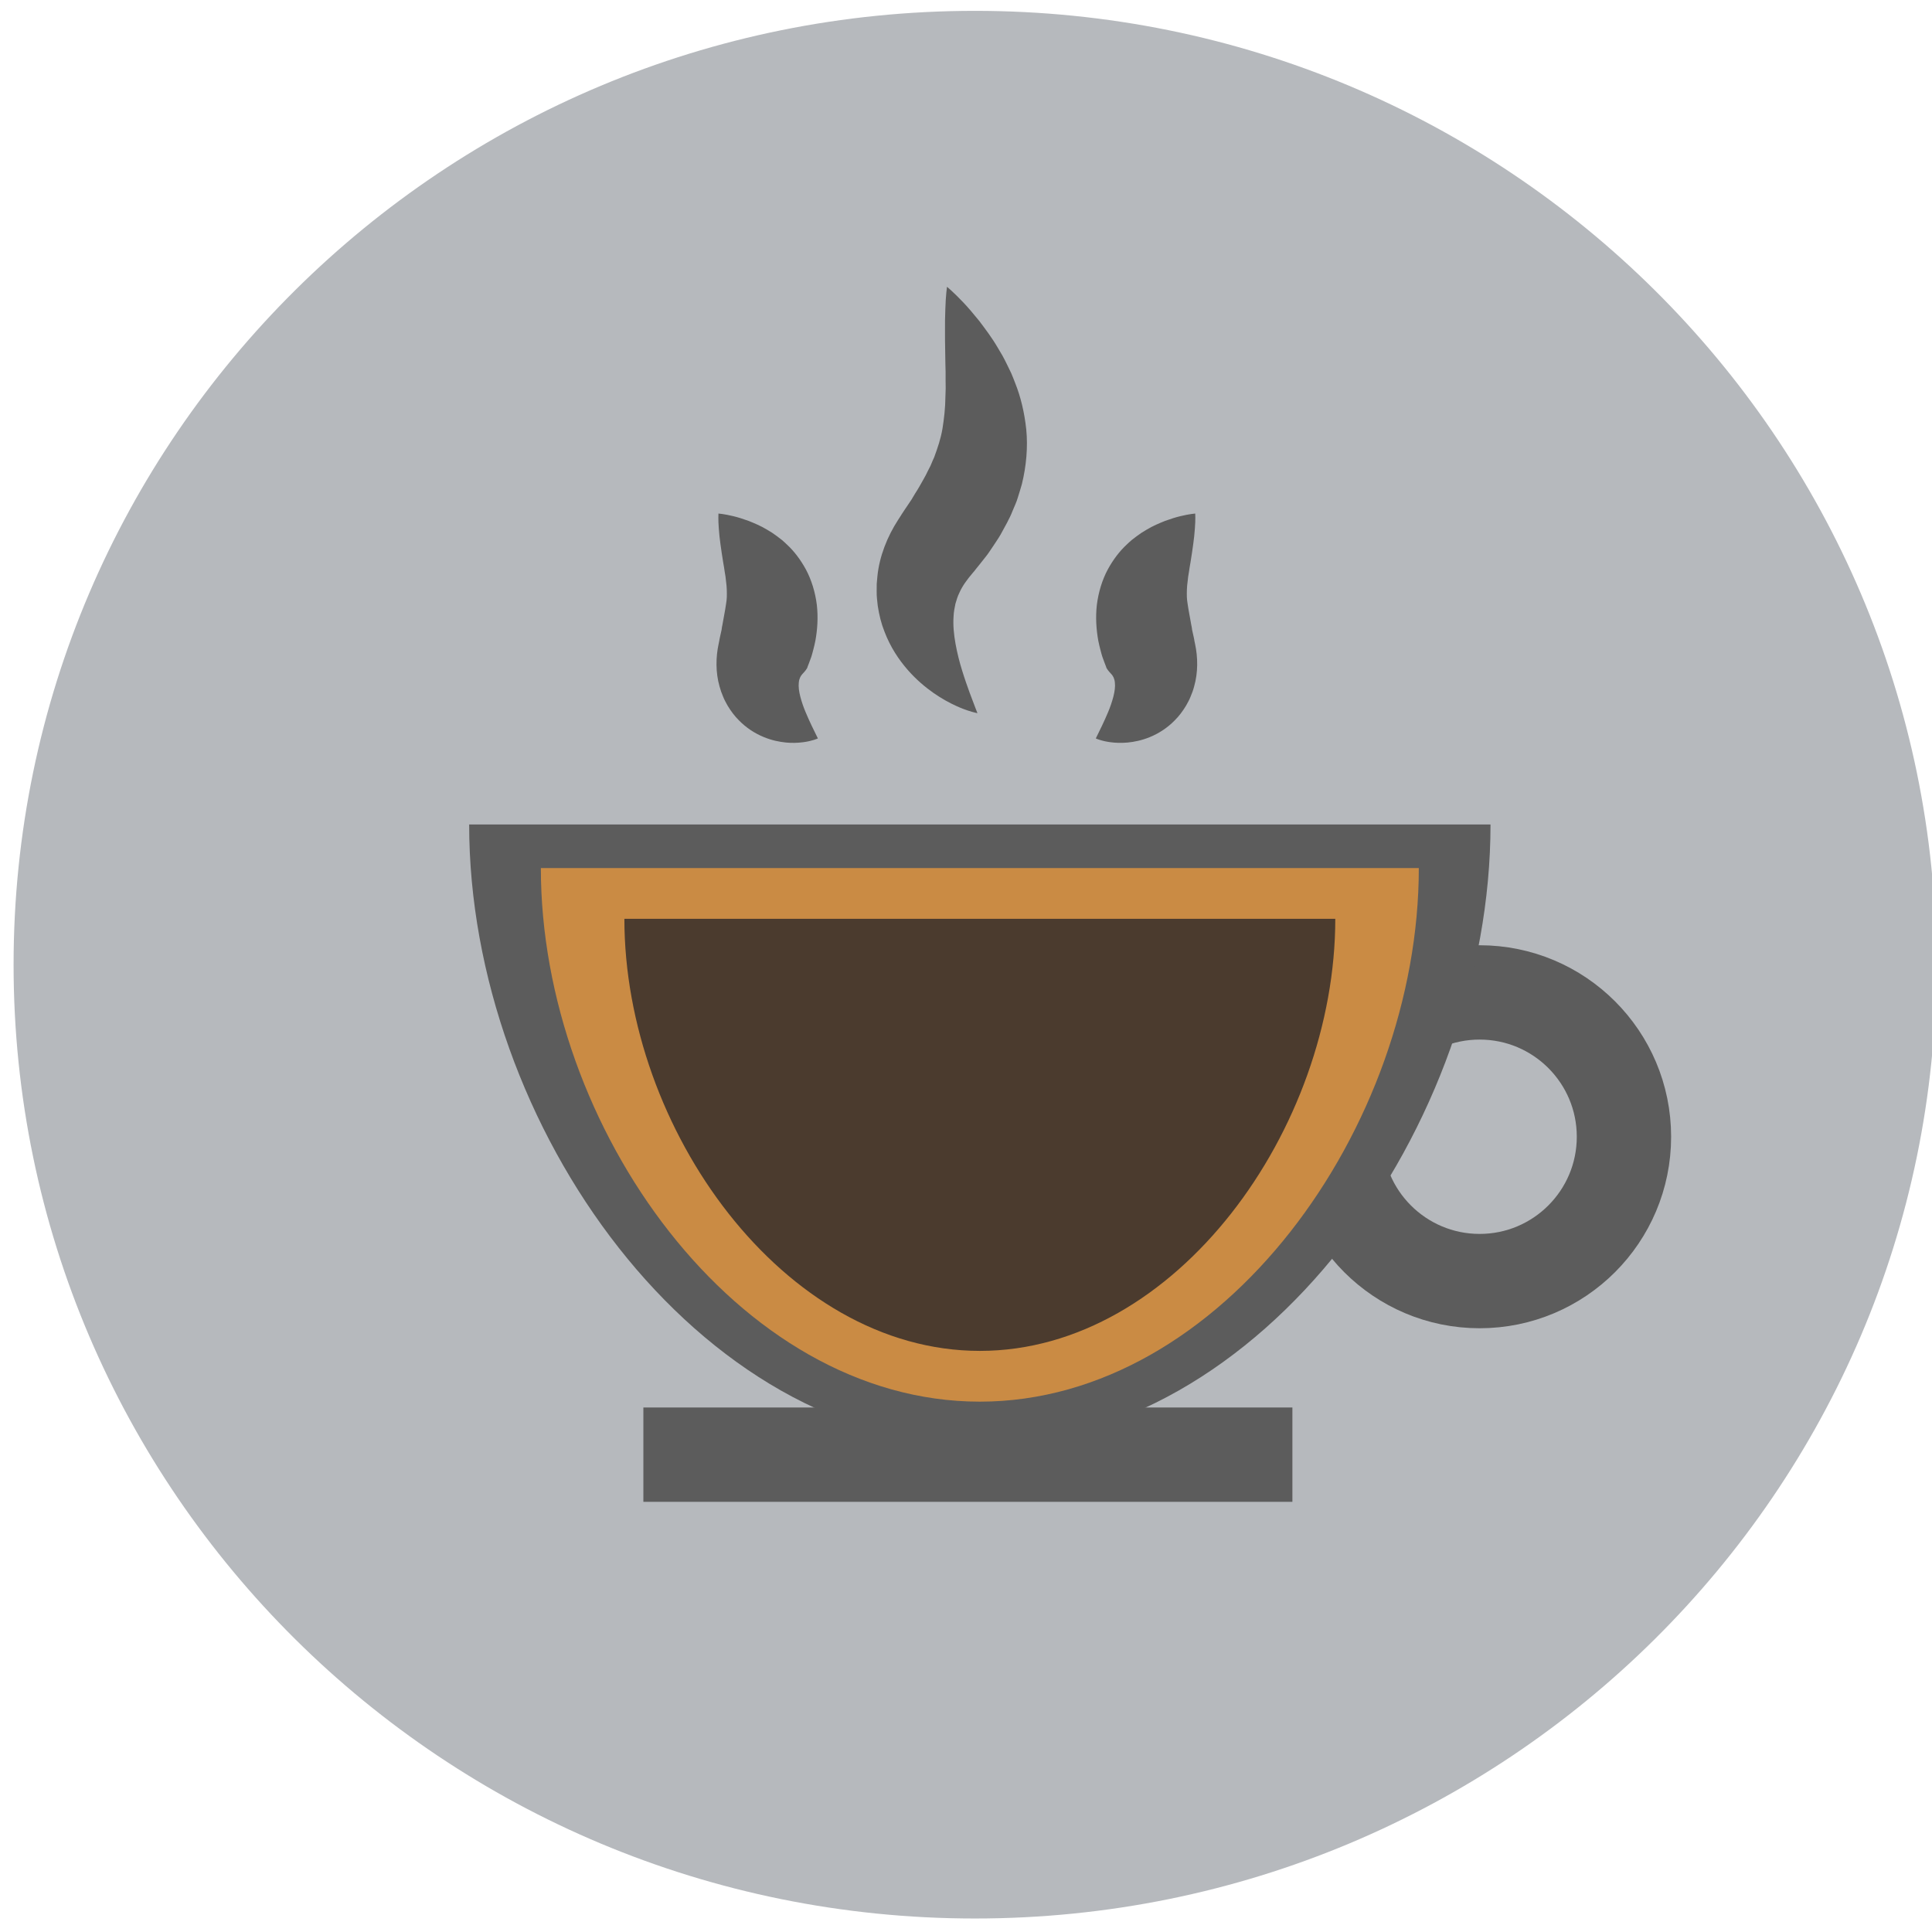
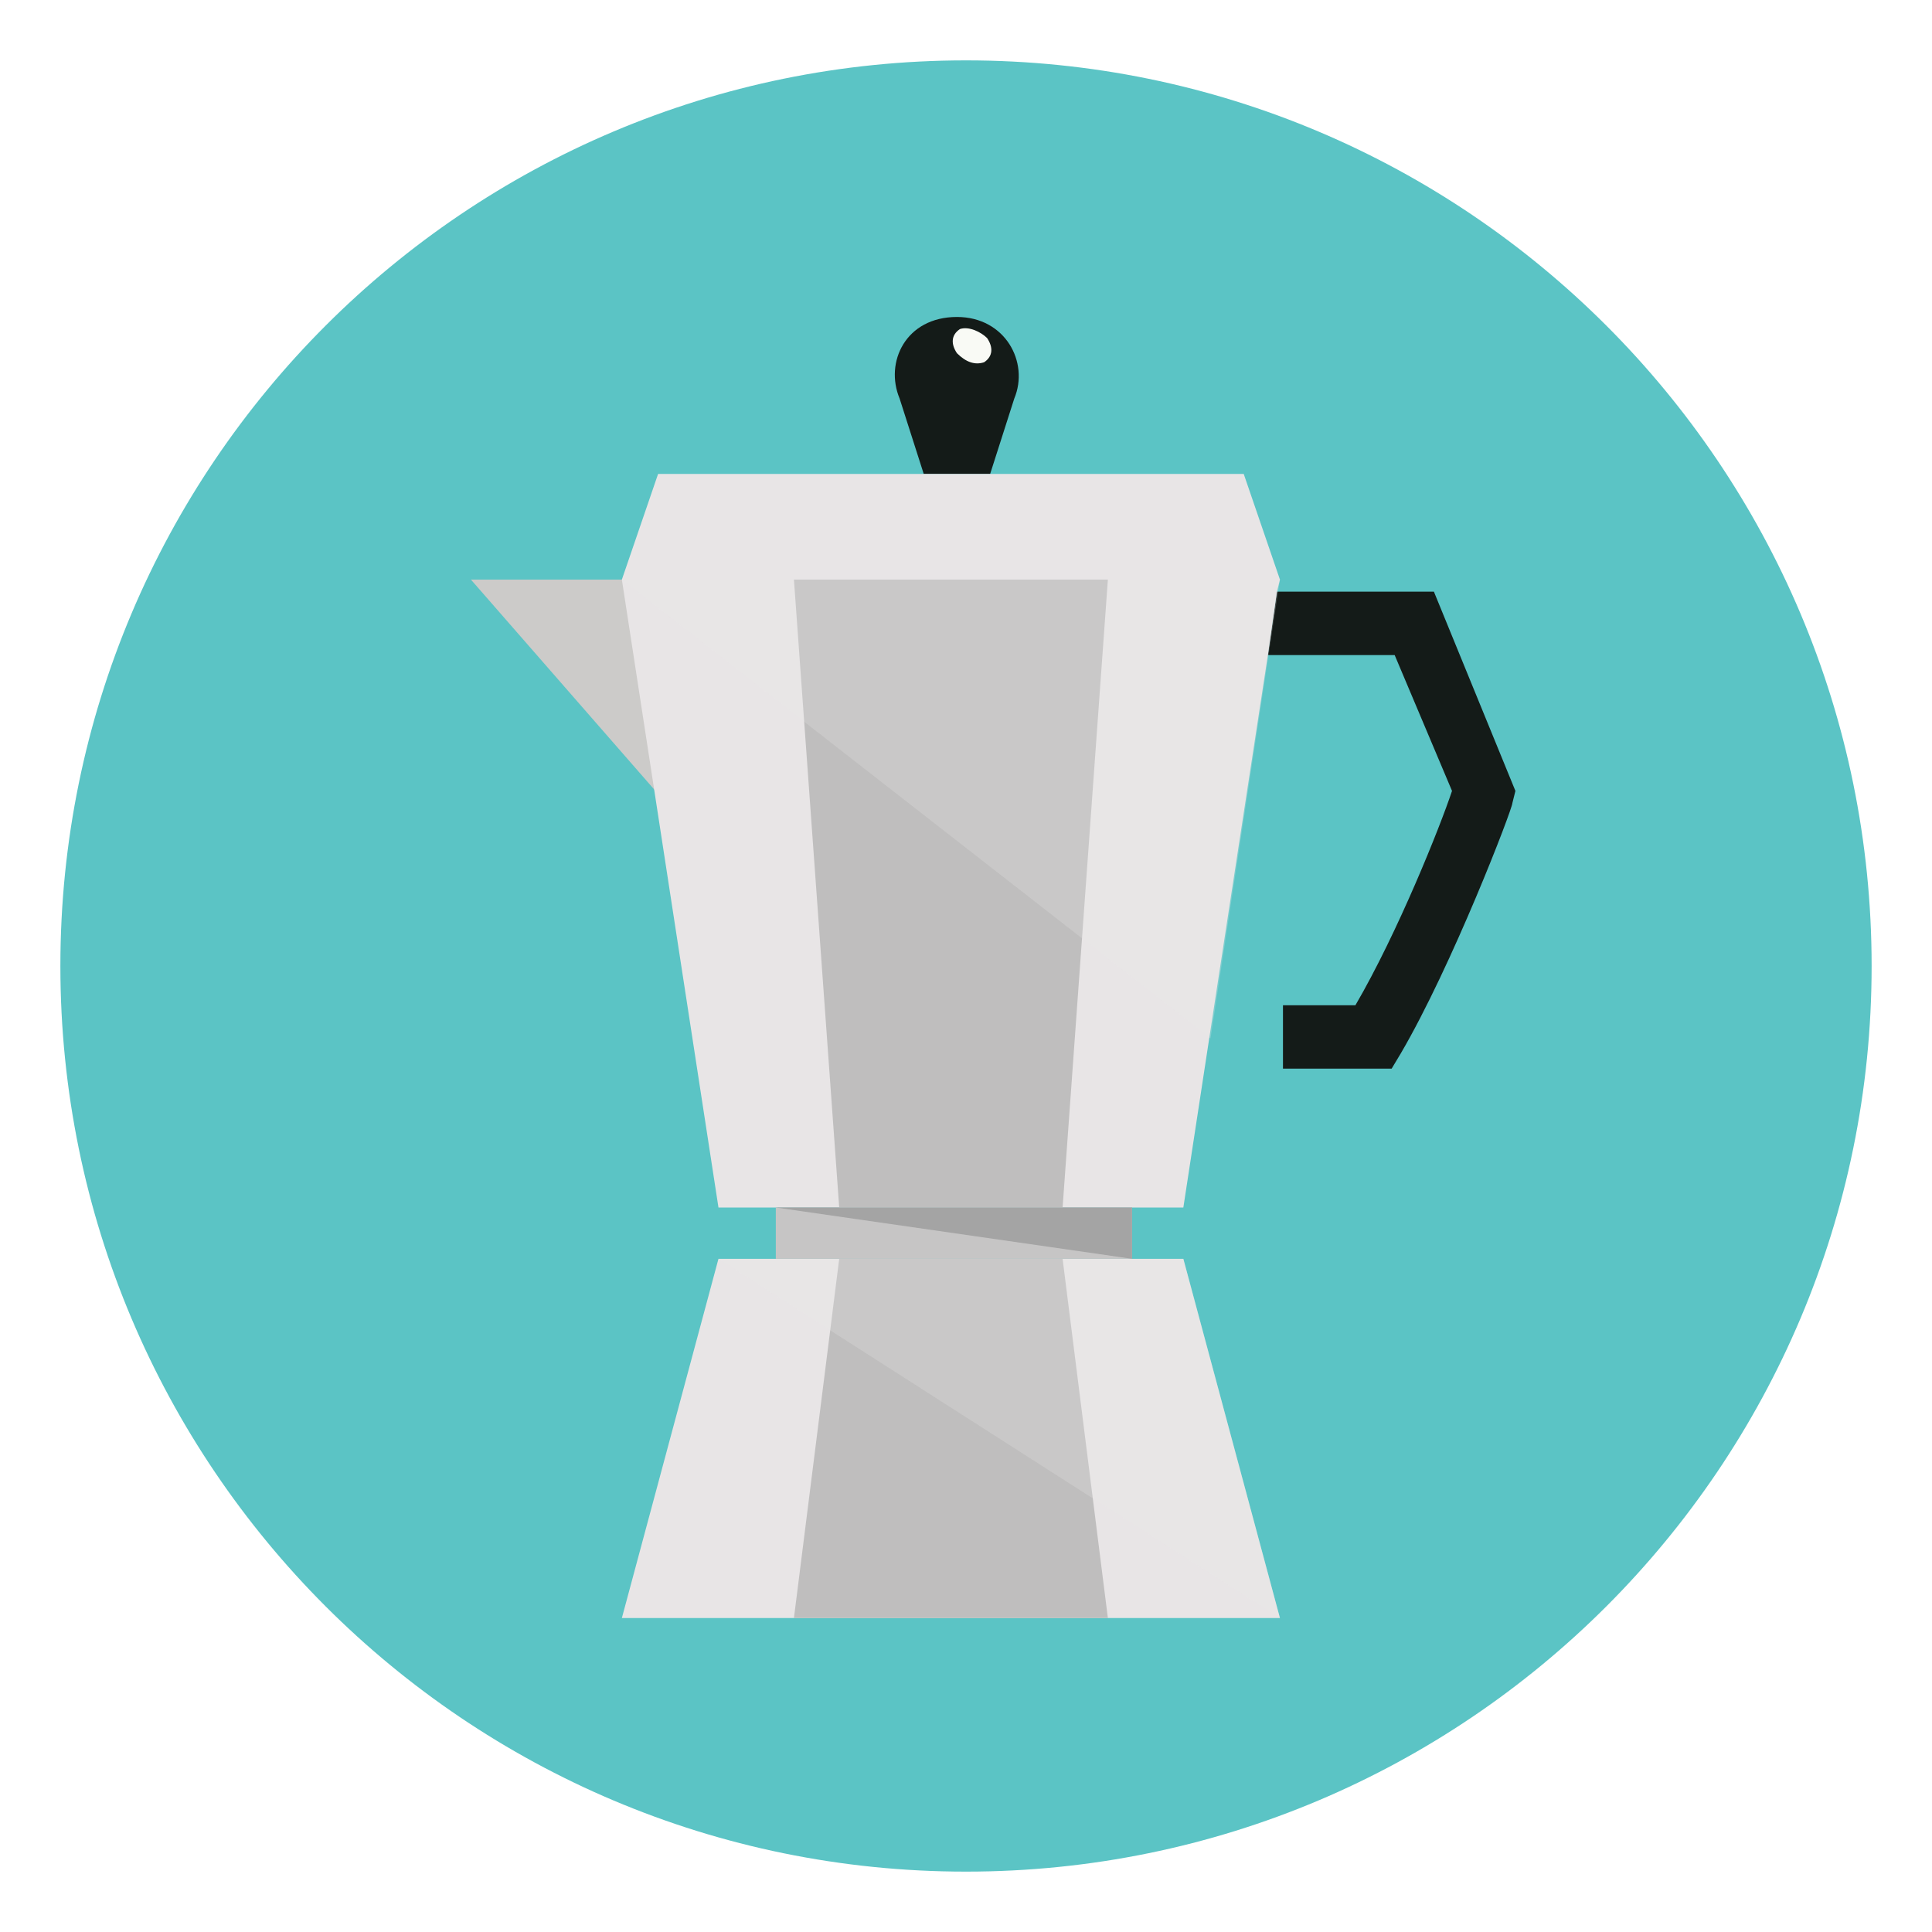
- <svg xmlns="http://www.w3.org/2000/svg" viewBox="0 0 512 512" xml:space="preserve">
-   <g stroke="#231f20" stroke-miterlimit="10" class="stroke-231f20" />
-   <ellipse cx="258.375" cy="255.649" fill="#b6b9bd" rx="254.776" ry="252.774" class="fill-fbd50a" />
-   <circle cx="392.115" cy="301.25" fill="none" r="38.25" stroke="#5c5c5c" stroke-miterlimit="10" stroke-width="25" class="stroke-f2f2f2" />
-   <path d="M124.333 218.5c0 79.805 60.591 164.5 135.333 164.5S395 298.305 395 218.5" fill="#5c5c5c" class="fill-f2f2f2" />
-   <path d="M143.333 230.047c0 68.601 52.084 141.405 116.333 141.405S376 298.648 376 230.047" fill="#CA8B44" class="fill-ca8b44" />
-   <path d="M165.468 243.5c0 55.548 42.174 114.5 94.199 114.5s94.199-58.952 94.199-114.5" fill="#4B3B2E" class="fill-4b3b2e" />
-   <path fill="none" stroke="#5c5c5c" stroke-miterlimit="10" stroke-width="25" d="M170.5 385.5h172" class="stroke-f2f2f2" />
-   <path d="M216.748 195.695s-.353.165-1.021.377c-.667.209-1.651.469-2.899.625a20.248 20.248 0 0 1-4.531.081c-1.745-.175-3.742-.562-5.876-1.443a19.57 19.57 0 0 1-6.599-4.436c-1.09-1.076-2.105-2.408-3.002-3.906-.423-.771-.876-1.552-1.205-2.415a18.367 18.367 0 0 1-.925-2.655c-1.063-3.69-1.011-7.728-.25-11.264l.14-.67.076-.334.02-.083.01-.042c-.183.593-.048.15-.087.276l.021-.101.167-.813a31.19 31.19 0 0 1 .36-1.625c.027-.122.078-.3.084-.376l.028-.249c.018-.166.04-.33.075-.491.055-.33.148-.631.19-.982l.667-3.699c.128-1.029.37-2.006.422-3.216.028-1.219.023-2.656-.213-4.26l-.137-1.206c-.069-.417-.151-.823-.206-1.245-.108-.83-.26-1.677-.406-2.515-.252-1.67-.544-3.339-.727-4.856a57.255 57.255 0 0 1-.435-4.126c-.19-2.38-.091-3.951-.091-3.951s1.554.116 3.912.689c1.188.279 2.557.71 4.085 1.262 1.499.613 3.183 1.291 4.892 2.329a23.101 23.101 0 0 1 2.625 1.726c.451.323.884.674 1.338 1.027.452.374.881.798 1.33 1.216 1.785 1.651 3.526 3.877 4.995 6.576 1.466 2.73 2.481 6.035 2.894 9.379.38 3.347.146 6.584-.388 9.529-.136.749-.35 1.523-.53 2.28-.091.381-.196.759-.303 1.134l-.161.563c-.055.195-.094.28-.142.425a31.094 31.094 0 0 1-.577 1.562l-.299.774-.037.097-.102.325-.004.008-.008.016a.496.496 0 0 1-.035.063l-.08.123c-.411.678-.821 1.036-1.208 1.48-.403.444-.81 1.143-.903 2.206-.128 1.049.047 2.378.398 3.735a30.051 30.051 0 0 0 1.384 4.063c.535 1.303 1.099 2.502 1.586 3.546l1.688 3.467zM290.398 195.695l1.687-3.467c.487-1.044 1.051-2.243 1.586-3.546a30.143 30.143 0 0 0 1.384-4.063c.35-1.357.526-2.686.398-3.735-.093-1.062-.5-1.761-.903-2.206-.387-.444-.796-.802-1.208-1.48l-.08-.123a.388.388 0 0 1-.035-.063l-.008-.016-.004-.008-.102-.325-.037-.097-.299-.774c-.204-.516-.4-1.035-.577-1.562-.048-.145-.087-.231-.142-.425l-.161-.563a25.929 25.929 0 0 1-.303-1.134c-.18-.757-.394-1.531-.53-2.28-.533-2.946-.768-6.182-.388-9.529.413-3.344 1.428-6.65 2.894-9.379 1.469-2.699 3.21-4.926 4.995-6.576.449-.418.878-.842 1.33-1.216.454-.353.887-.704 1.338-1.027a23.237 23.237 0 0 1 2.625-1.726c1.709-1.038 3.393-1.716 4.892-2.329 1.528-.552 2.897-.984 4.085-1.262 2.358-.573 3.912-.689 3.912-.689s.099 1.571-.091 3.951a57.255 57.255 0 0 1-.435 4.126c-.183 1.518-.475 3.186-.727 4.856-.146.839-.299 1.685-.406 2.515-.055.422-.137.828-.206 1.245l-.137 1.206c-.236 1.604-.241 3.041-.213 4.26.052 1.21.294 2.187.422 3.216l.667 3.699c.042.351.135.651.19.982.035.161.057.325.075.491l.028.249c.006.076.058.254.084.376.136.538.253 1.081.36 1.625l.167.813.021.101c-.039-.126.096.318-.087-.276l.01.042.02.083.076.334.14.67c.761 3.536.813 7.574-.25 11.264-.24.923-.559 1.807-.925 2.655-.329.863-.782 1.644-1.205 2.415-.897 1.498-1.912 2.83-3.002 3.906a19.58 19.58 0 0 1-6.599 4.436c-2.134.881-4.132 1.269-5.876 1.443-1.756.157-3.275.09-4.531-.081a16.503 16.503 0 0 1-2.899-.625 9.35 9.35 0 0 1-1.02-.377zM259.036 189s-.548-.094-1.534-.379a29.787 29.787 0 0 1-4.135-1.56c-1.737-.785-3.772-1.888-5.985-3.424-2.194-1.548-4.584-3.526-6.877-6.165-2.287-2.632-4.534-5.931-6.122-10.119-.828-2.069-1.406-4.392-1.777-6.845-.127-1.24-.31-2.504-.278-3.804-.001-.648-.011-1.305.013-1.964.043-.657.107-1.317.175-1.982.529-5.353 2.652-10.605 5.498-14.994l.534-.831.272-.413.069-.103.035-.051c-.369.491-.088.115-.164.215l.099-.15.792-1.202a93.834 93.834 0 0 1 1.612-2.398c.125-.189.299-.419.385-.575l.278-.483c.184-.322.372-.642.571-.955.381-.641.811-1.228 1.168-1.903.72-1.333 1.572-2.671 2.146-3.944l.486-.961c.173-.32.344-.633.454-.946.262-.625.515-1.253.812-1.868.916-2.481 1.74-4.903 2.199-7.569.427-2.679.758-5.524.783-8.497l.071-2.207c-.009-.748-.034-1.486-.025-2.224l.001-2.191c-.019-.733-.053-1.45-.057-2.166-.015-2.843-.119-5.573-.097-8.014-.036-2.452.017-4.637.087-6.466.11-3.648.439-5.861.439-5.861s1.719 1.403 4.26 4.084c1.281 1.337 2.717 3.029 4.316 5.006 1.522 2.035 3.272 4.303 4.872 7.044.419.675.816 1.376 1.236 2.089.416.72.775 1.499 1.174 2.275.398.779.771 1.584 1.165 2.402.372.84.697 1.727 1.049 2.619 1.417 3.54 2.453 7.716 2.934 12.293.456 4.61.027 9.649-1.162 14.491-.33 1.185-.707 2.365-1.076 3.554-.343 1.214-.876 2.262-1.332 3.397-.892 2.305-2.081 4.275-3.198 6.351-.58 1.019-1.284 2.01-1.927 3.01-.326.5-.664.993-1.003 1.482l-.508.734c-.173.251-.303.398-.456.603a94.339 94.339 0 0 1-1.794 2.265l-.904 1.12-.381.492-.142.172-.293.337c-1.55 1.816-2.765 3.485-3.561 5.293-.455.899-.726 1.861-1.032 2.883-.211 1.034-.446 2.13-.491 3.3-.175 2.328.07 4.88.522 7.362a60.281 60.281 0 0 0 1.764 7.111c.676 2.201 1.384 4.173 1.986 5.841 1.229 3.317 2.054 5.389 2.054 5.389z" fill="#5c5c5c" class="fill-f2f2f2" />
+ <svg xmlns="http://www.w3.org/2000/svg" enable-background="new 0 0 64 64" id="Layer_1" version="1.1" viewBox="0 0 64 64" xml:space="preserve">
+   <g>
+     <g>
+       <circle cx="32" cy="32" fill="#5BC4C5" r="30" />
+     </g>
+     <g>
+       <g>
+         <g>
+           <path d="M32.3,15.7h0.5l0.8-2.5c0.5-1.2-0.3-2.7-1.9-2.7c-1.7,0-2.4,1.5-1.9,2.7l0.8,2.5H31H32.3z" fill="#141B18" />
+         </g>
+         <g>
+           <polygon fill="#E8E5E6" points="41.2,15.7 32.8,15.7 32.3,15.7 31,15.7 30.5,15.7 21.8,15.7 20.6,19.2 42.4,19.2     " />
+         </g>
+       </g>
+       <g>
+         <polygon fill="#CCCBC9" points="20.7,19.2 15.6,19.2 21.8,26.3    " />
+       </g>
+       <g>
+         <g>
+           <path d="M47.5,19.6h-5.2L42,21.7h4.2l1.9,4.5c-0.4,1.2-1.8,4.7-3.2,7.1h-2.4v2.1h3.6l0.3-0.5      c1.7-2.9,3.7-8.1,3.7-8.3l0.1-0.4L47.5,19.6z" fill="#141B18" />
+         </g>
+         <g>
+           <polygon fill="#E8E5E6" points="42.4,19.2 20.6,19.2 23.8,40 39.2,40 42,21.7 42.3,19.6     " />
+         </g>
+       </g>
+       <g>
+         <polygon fill="#BFBEBE" points="35.2,40 27.8,40 26.3,19.2 36.7,19.2    " />
+       </g>
+       <g>
+         <polygon fill="#E8E5E6" points="42.4,53.6 20.6,53.6 23.8,41.7 39.2,41.7    " />
+       </g>
+       <g>
+         <polygon fill="#BFBEBE" points="36.7,53.6 26.3,53.6 27.8,41.7 35.2,41.7    " />
+       </g>
+       <g>
+         <rect fill="#C6C5C5" height="1.7" width="11.8" x="25.7" y="40" />
+       </g>
+       <g>
+         <path d="M32.7,11.2c0.2,0.3,0.2,0.6-0.1,0.8c-0.3,0.1-0.6,0-0.9-0.3c-0.2-0.3-0.2-0.6,0.1-0.8     C32.1,10.8,32.5,11,32.7,11.2z" fill="#F9FAF5" />
+       </g>
+       <g opacity="0.25">
+         <polygon fill="#E8E7E7" points="20.6,19.2 40.1,34.4 42.4,19.2    " />
+       </g>
+       <g>
+         <polygon fill="#A4A4A4" points="25.7,40 37.5,41.7 37.5,40    " />
+       </g>
+       <g opacity="0.25">
+         <polygon fill="#E8E7E7" points="23.8,41.7 42.4,53.6 39.2,41.7    " />
+       </g>
+     </g>
+   </g>
</svg>
